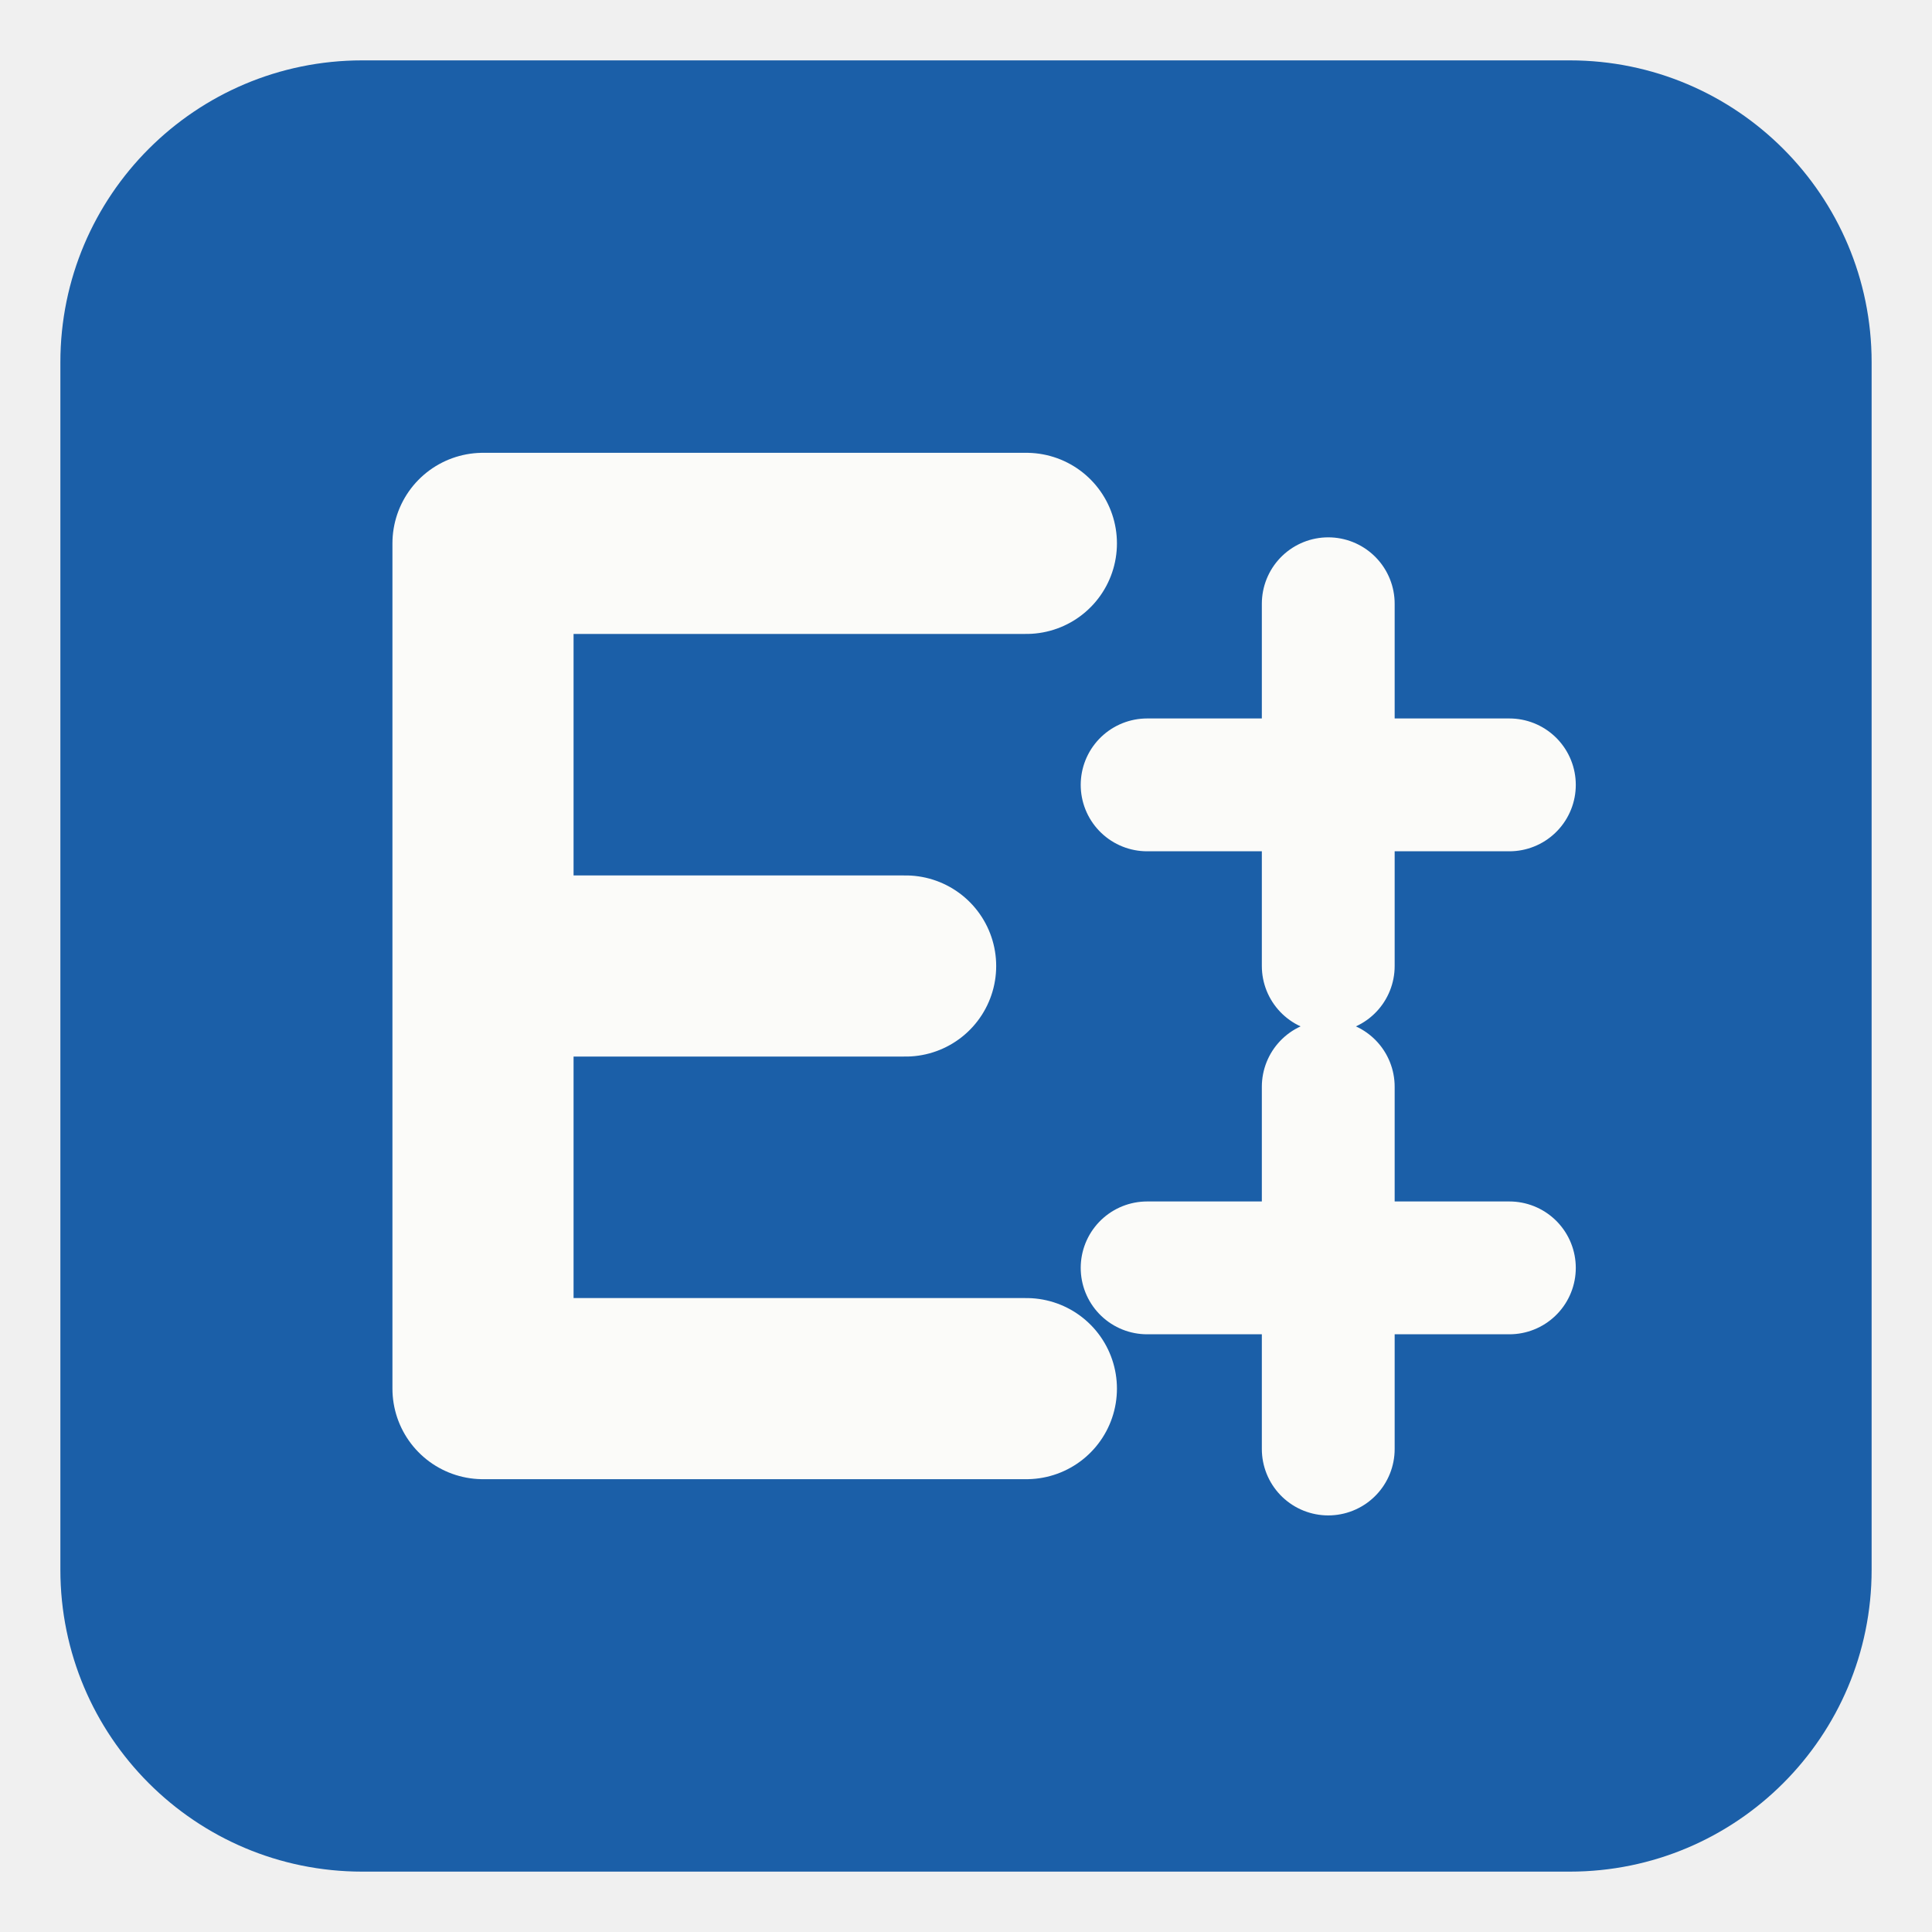
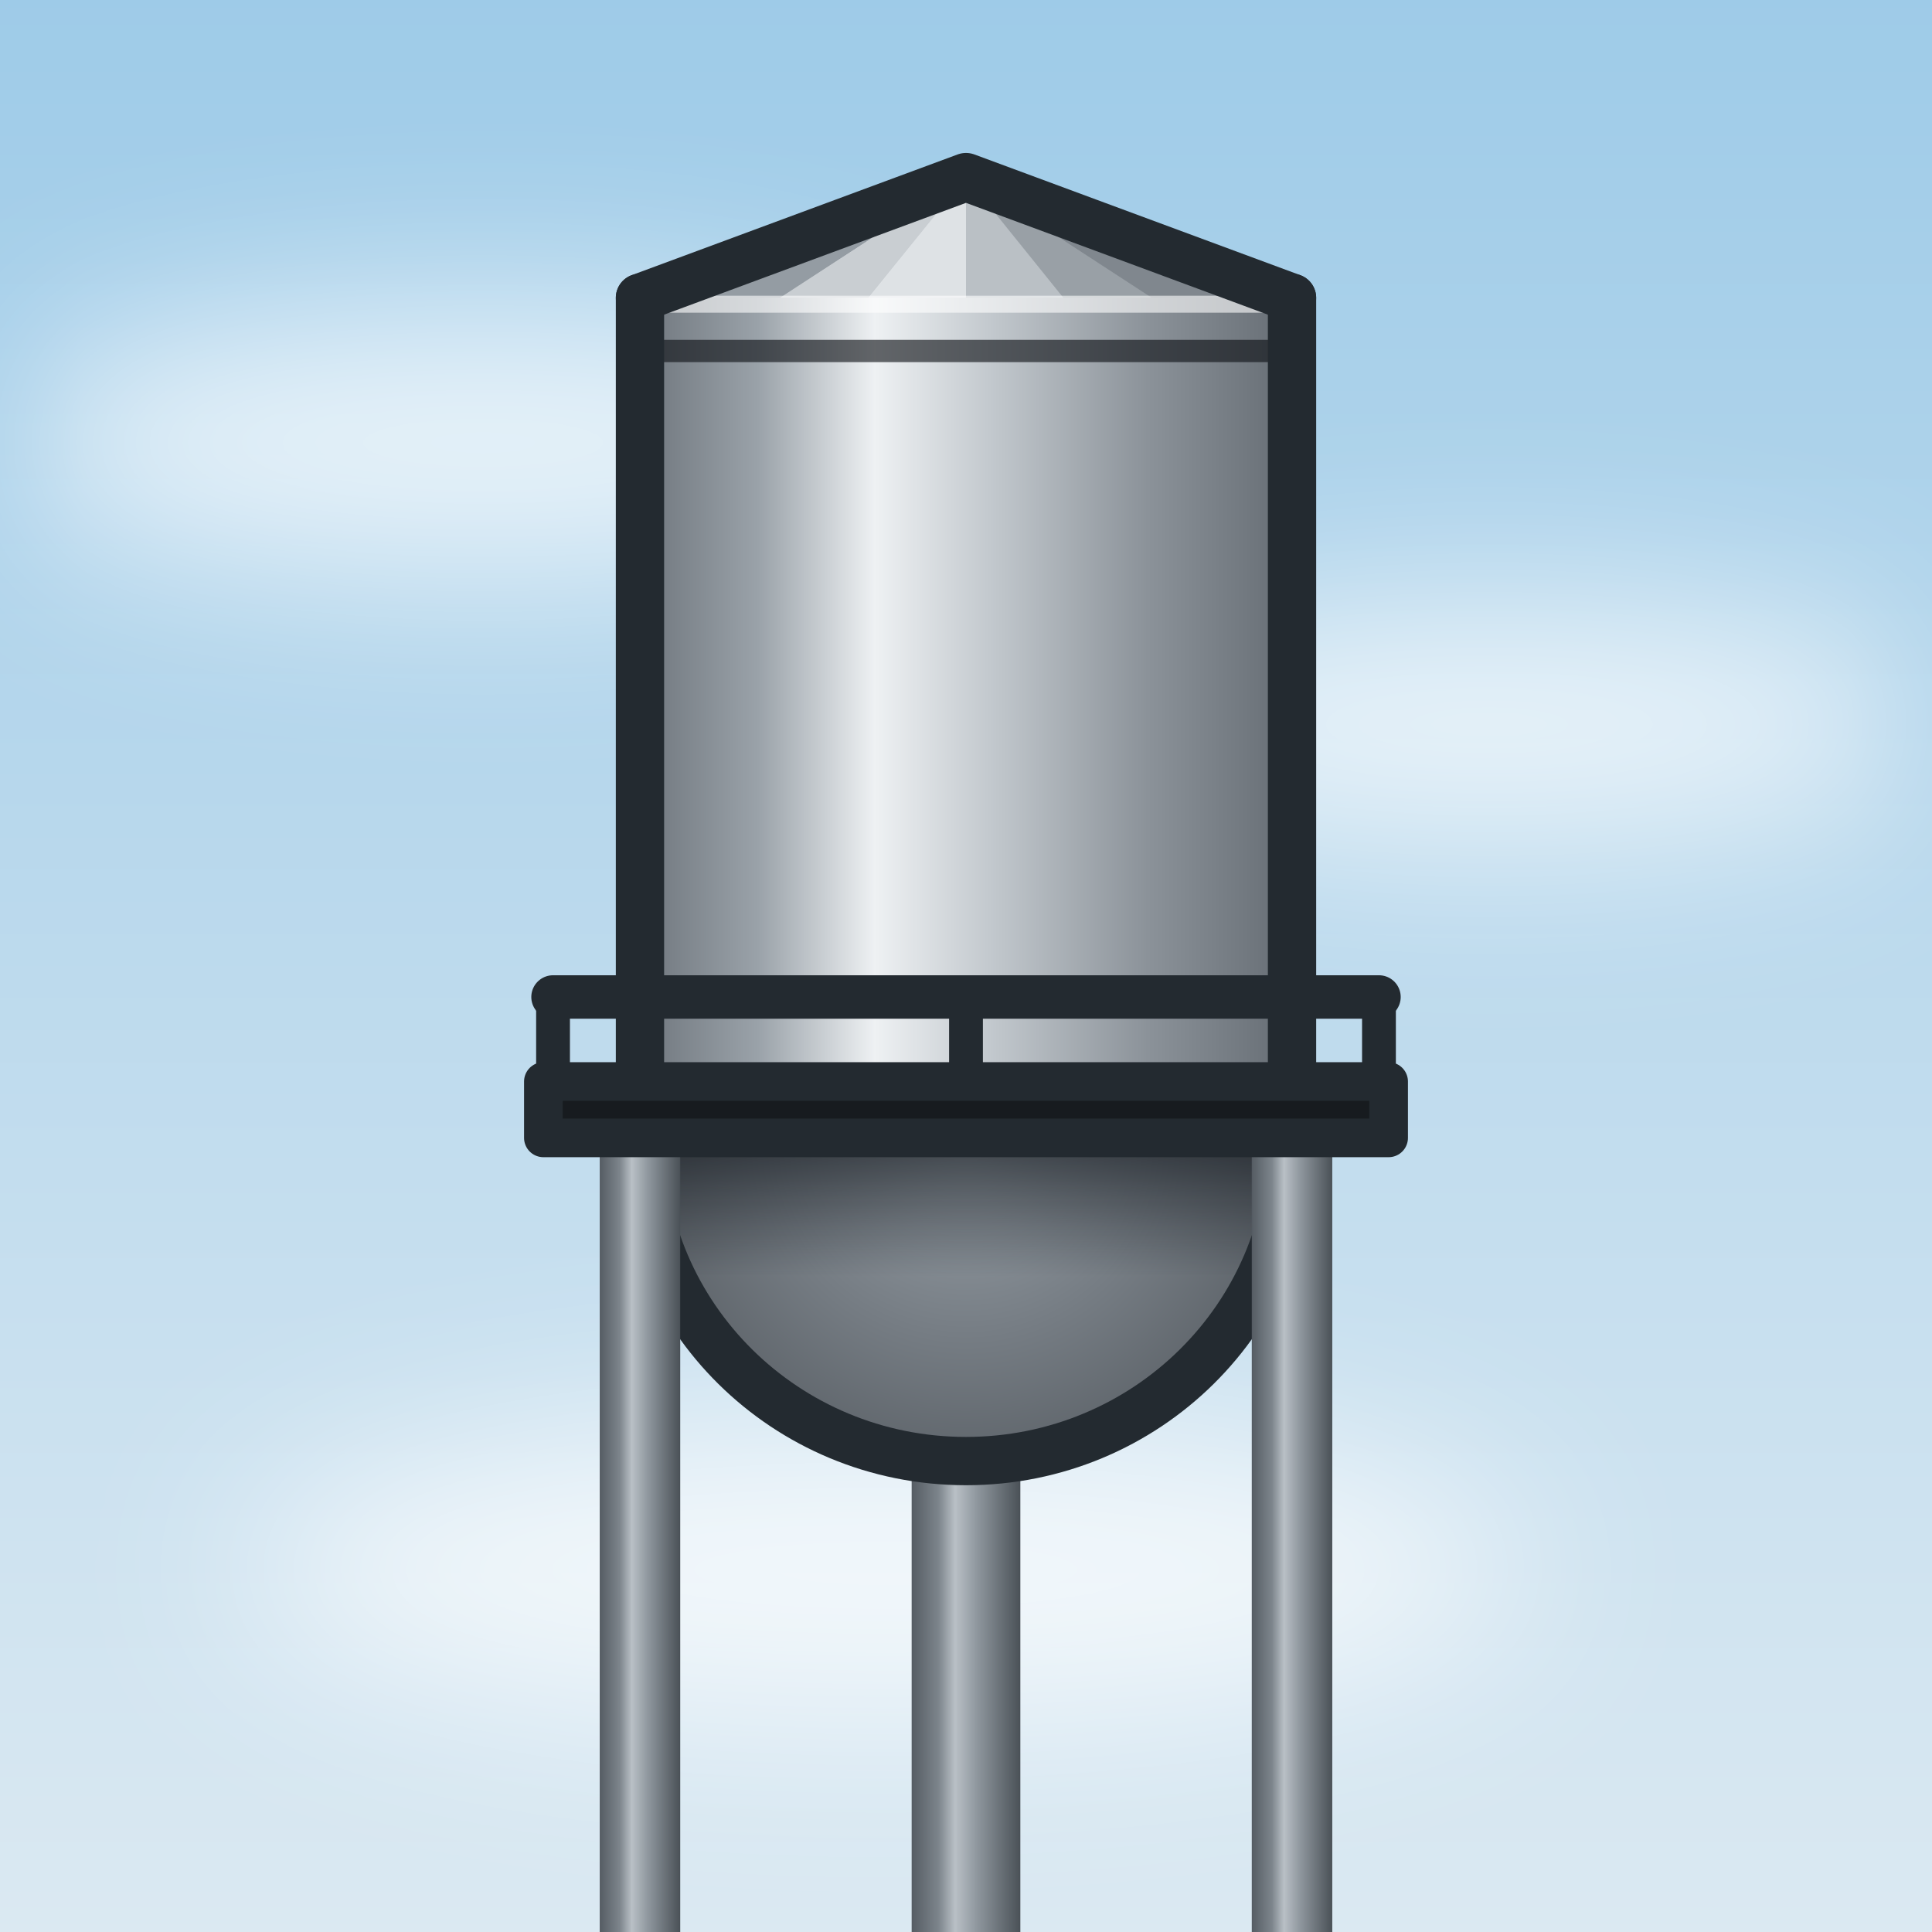
- <svg xmlns="http://www.w3.org/2000/svg" viewBox="0 0 32 32" width="32" height="32" role="img" aria-label="EPANET++">
-   <rect x="1" y="1" width="30" height="30" rx="5" fill="#1B5FA8" />
-   <path d="M8 9h9M8 16h7M8 23h9M8 9v14" stroke="#FBFBF9" stroke-width="3" stroke-linecap="round" fill="none" />
-   <path d="M22 10v6M19 13h6M22 18v6M19 21h6" stroke="#FBFBF9" stroke-width="2.2" stroke-linecap="round" fill="none" />
+ <svg xmlns="http://www.w3.org/2000/svg" viewBox="0 0 24 24" width="24" height="24" role="img" aria-label="EPANET++">
+   <defs>
+     <linearGradient id="wtfav-wall" x1="0" y1="0" x2="1" y2="0">
+       <stop offset="0" stop-color="#6f767d" />
+       <stop offset="0.18" stop-color="#9aa2a9" />
+       <stop offset="0.36" stop-color="#eef1f3" />
+       <stop offset="0.54" stop-color="#c2c8cd" />
+       <stop offset="0.78" stop-color="#8b9299" />
+       <stop offset="1" stop-color="#666d74" />
+     </linearGradient>
+     <radialGradient id="wtfav-bowl" gradientUnits="userSpaceOnUse" cx="12" cy="14.15" r="5.4">
+       <stop offset="0" stop-color="#9aa2a9" />
+       <stop offset="0.45" stop-color="#767d84" />
+       <stop offset="0.8" stop-color="#5b6167" />
+       <stop offset="1" stop-color="#454a50" />
+     </radialGradient>
+     <linearGradient id="wtfav-sky" x1="0" y1="0" x2="0" y2="1">
+       <stop offset="0" stop-color="#9ecbe8" />
+       <stop offset="1" stop-color="#dbe9f2" />
+     </linearGradient>
+     <filter id="wtfav-blur" x="-40%" y="-40%" width="180%" height="180%">
+       <feGaussianBlur stdDeviation="1.1" />
+     </filter>
+     <linearGradient id="wtfav-leg" x1="0" y1="0" x2="1" y2="0">
+       <stop offset="0" stop-color="#555c63" />
+       <stop offset="0.25" stop-color="#7d858c" />
+       <stop offset="0.4" stop-color="#b9c0c6" />
+       <stop offset="0.6" stop-color="#8f979e" />
+       <stop offset="1" stop-color="#4a5157" />
+     </linearGradient>
+     <linearGradient id="wtfav-fascia" x1="0" y1="0" x2="1" y2="0">
+       <stop offset="0" stop-color="#4e555b" />
+       <stop offset="0.2" stop-color="#7a8188" />
+       <stop offset="0.37" stop-color="#c3c9ce" />
+       <stop offset="0.55" stop-color="#99a0a6" />
+       <stop offset="0.8" stop-color="#6c737a" />
+       <stop offset="1" stop-color="#4a5056" />
+     </linearGradient>
+     <linearGradient id="wtfav-strut" x1="0" y1="0" x2="0" y2="1">
+       <stop offset="0" stop-color="#c9cfd4" />
+       <stop offset="0.45" stop-color="#8b9299" />
+       <stop offset="1" stop-color="#454b51" />
+     </linearGradient>
+     <linearGradient id="wtfav-bowlshade" x1="0" y1="0" x2="0" y2="1">
+       <stop offset="0" stop-color="rgba(15,20,26,0.68)" />
+       <stop offset="1" stop-color="rgba(15,20,26,0)" />
+     </linearGradient>
+     <clipPath id="wtfav-wallclip">
+       <rect x="7.95" y="3.7" width="8.1" height="10.45" />
+     </clipPath>
+     <clipPath id="wtfav-bowlclip">
+       <path d="M7.95 14.15C7.95 16.36 9.76 18.15 12 18.15C14.24 18.15 16.05 16.36 16.05 14.15Z" />
+     </clipPath>
+     <clipPath id="wtfav-roofclip">
+       <path d="M7.95 3.7L12 2.2L16.05 3.7Z" />
+     </clipPath>
+   </defs>
+   <rect x="0" y="0" width="24" height="24" fill="url(#wtfav-sky)" />
+   <g filter="url(#wtfav-blur)" fill="#ffffff" opacity="0.72">
+     <ellipse cx="6" cy="5.5" rx="6" ry="1.7" />
+     <ellipse cx="18.5" cy="9" rx="5.5" ry="1.5" />
+     <ellipse cx="11" cy="19.5" rx="8" ry="1.9" />
+   </g>
+   <rect x="11.325" y="17.75" width="1.35" height="6.75" fill="url(#wtfav-leg)" />
+   <path d="M7.95 3.7L12 2.2L16.05 3.7V14.15C16.05 16.36 14.24 18.15 12 18.15C9.76 18.15 7.95 16.36 7.95 14.15Z" fill="url(#wtfav-wall)" />
+   <g clip-path="url(#wtfav-roofclip)">
+     <path d="M12 2.2L7.956 3.7L8.204 3.7Z" fill="#717980" />
+     <path d="M12 2.2L8.204 3.7L8.8 3.7Z" fill="#7e858c" />
+     <path d="M12 2.2L8.8 3.7L9.689 3.7Z" fill="#949ca3" />
+     <path d="M12 2.2L9.689 3.7L10.789 3.7Z" fill="#c9ced2" />
+     <path d="M12 2.2L10.789 3.7L12 3.7Z" fill="#dee2e5" />
+     <path d="M12 2.2L12 3.7L13.211 3.7Z" fill="#bac0c5" />
+     <path d="M12 2.2L13.211 3.7L14.311 3.7Z" fill="#99a0a6" />
+     <path d="M12 2.2L14.311 3.7L15.2 3.7Z" fill="#80878e" />
+     <path d="M12 2.2L15.2 3.7L15.796 3.7Z" fill="#71787f" />
+     <path d="M12 2.2L15.796 3.7L16.044 3.7Z" fill="#686f76" />
+   </g>
+   <rect x="7.95" y="3.7" width="8.1" height="0.66" fill="url(#wtfav-wall)" />
+   <path d="M7.95 3.779H16.05" stroke="rgba(255,255,255,0.6)" stroke-width="0.211" />
+   <path d="M7.95 4.36H16.05" stroke="rgba(12,16,20,0.62)" stroke-width="0.277" />
+   <path d="M7.95 14.15C7.95 16.36 9.76 18.15 12 18.15C14.24 18.15 16.05 16.36 16.05 14.15Z" fill="url(#wtfav-bowl)" />
+   <rect x="7.95" y="14.15" width="8.1" height="1.7" fill="url(#wtfav-bowlshade)" clip-path="url(#wtfav-bowlclip)" />
+   <g fill="none" stroke="#232a30" stroke-width="0.6" stroke-linecap="round" stroke-linejoin="round">
+     <path d="M7.95 3.7L12 2.2L16.05 3.7" />
+     <path d="M7.95 3.7V14.15M16.05 3.7V14.15" />
+     <path d="M7.95 14.15C7.95 16.36 9.76 18.15 12 18.15C14.24 18.15 16.05 16.36 16.05 14.15" />
+   </g>
+   <rect x="7.45" y="13.535" width="1" height="10.965" fill="url(#wtfav-leg)" />
+   <rect x="15.55" y="13.535" width="1" height="10.965" fill="url(#wtfav-leg)" />
+   <g stroke="#232a30" stroke-width="0.42" stroke-linecap="butt">
+     <path d="M6.87 12.385V13.435" />
+     <path d="M17.13 12.385V13.435" />
+     <path d="M12 12.385V13.435" />
+   </g>
+   <path d="M6.87 12.385H17.13" stroke="#232a30" stroke-width="0.54" stroke-linecap="round" />
+   <rect x="6.75" y="13.435" width="10.5" height="0.1" fill="url(#wtfav-fascia)" />
+   <rect x="6.75" y="13.535" width="10.5" height="0.6" fill="#171b1f" />
+   <rect x="6.75" y="13.435" width="10.5" height="0.7" fill="none" stroke="#232a30" stroke-width="0.48" stroke-linejoin="round" />
</svg>
